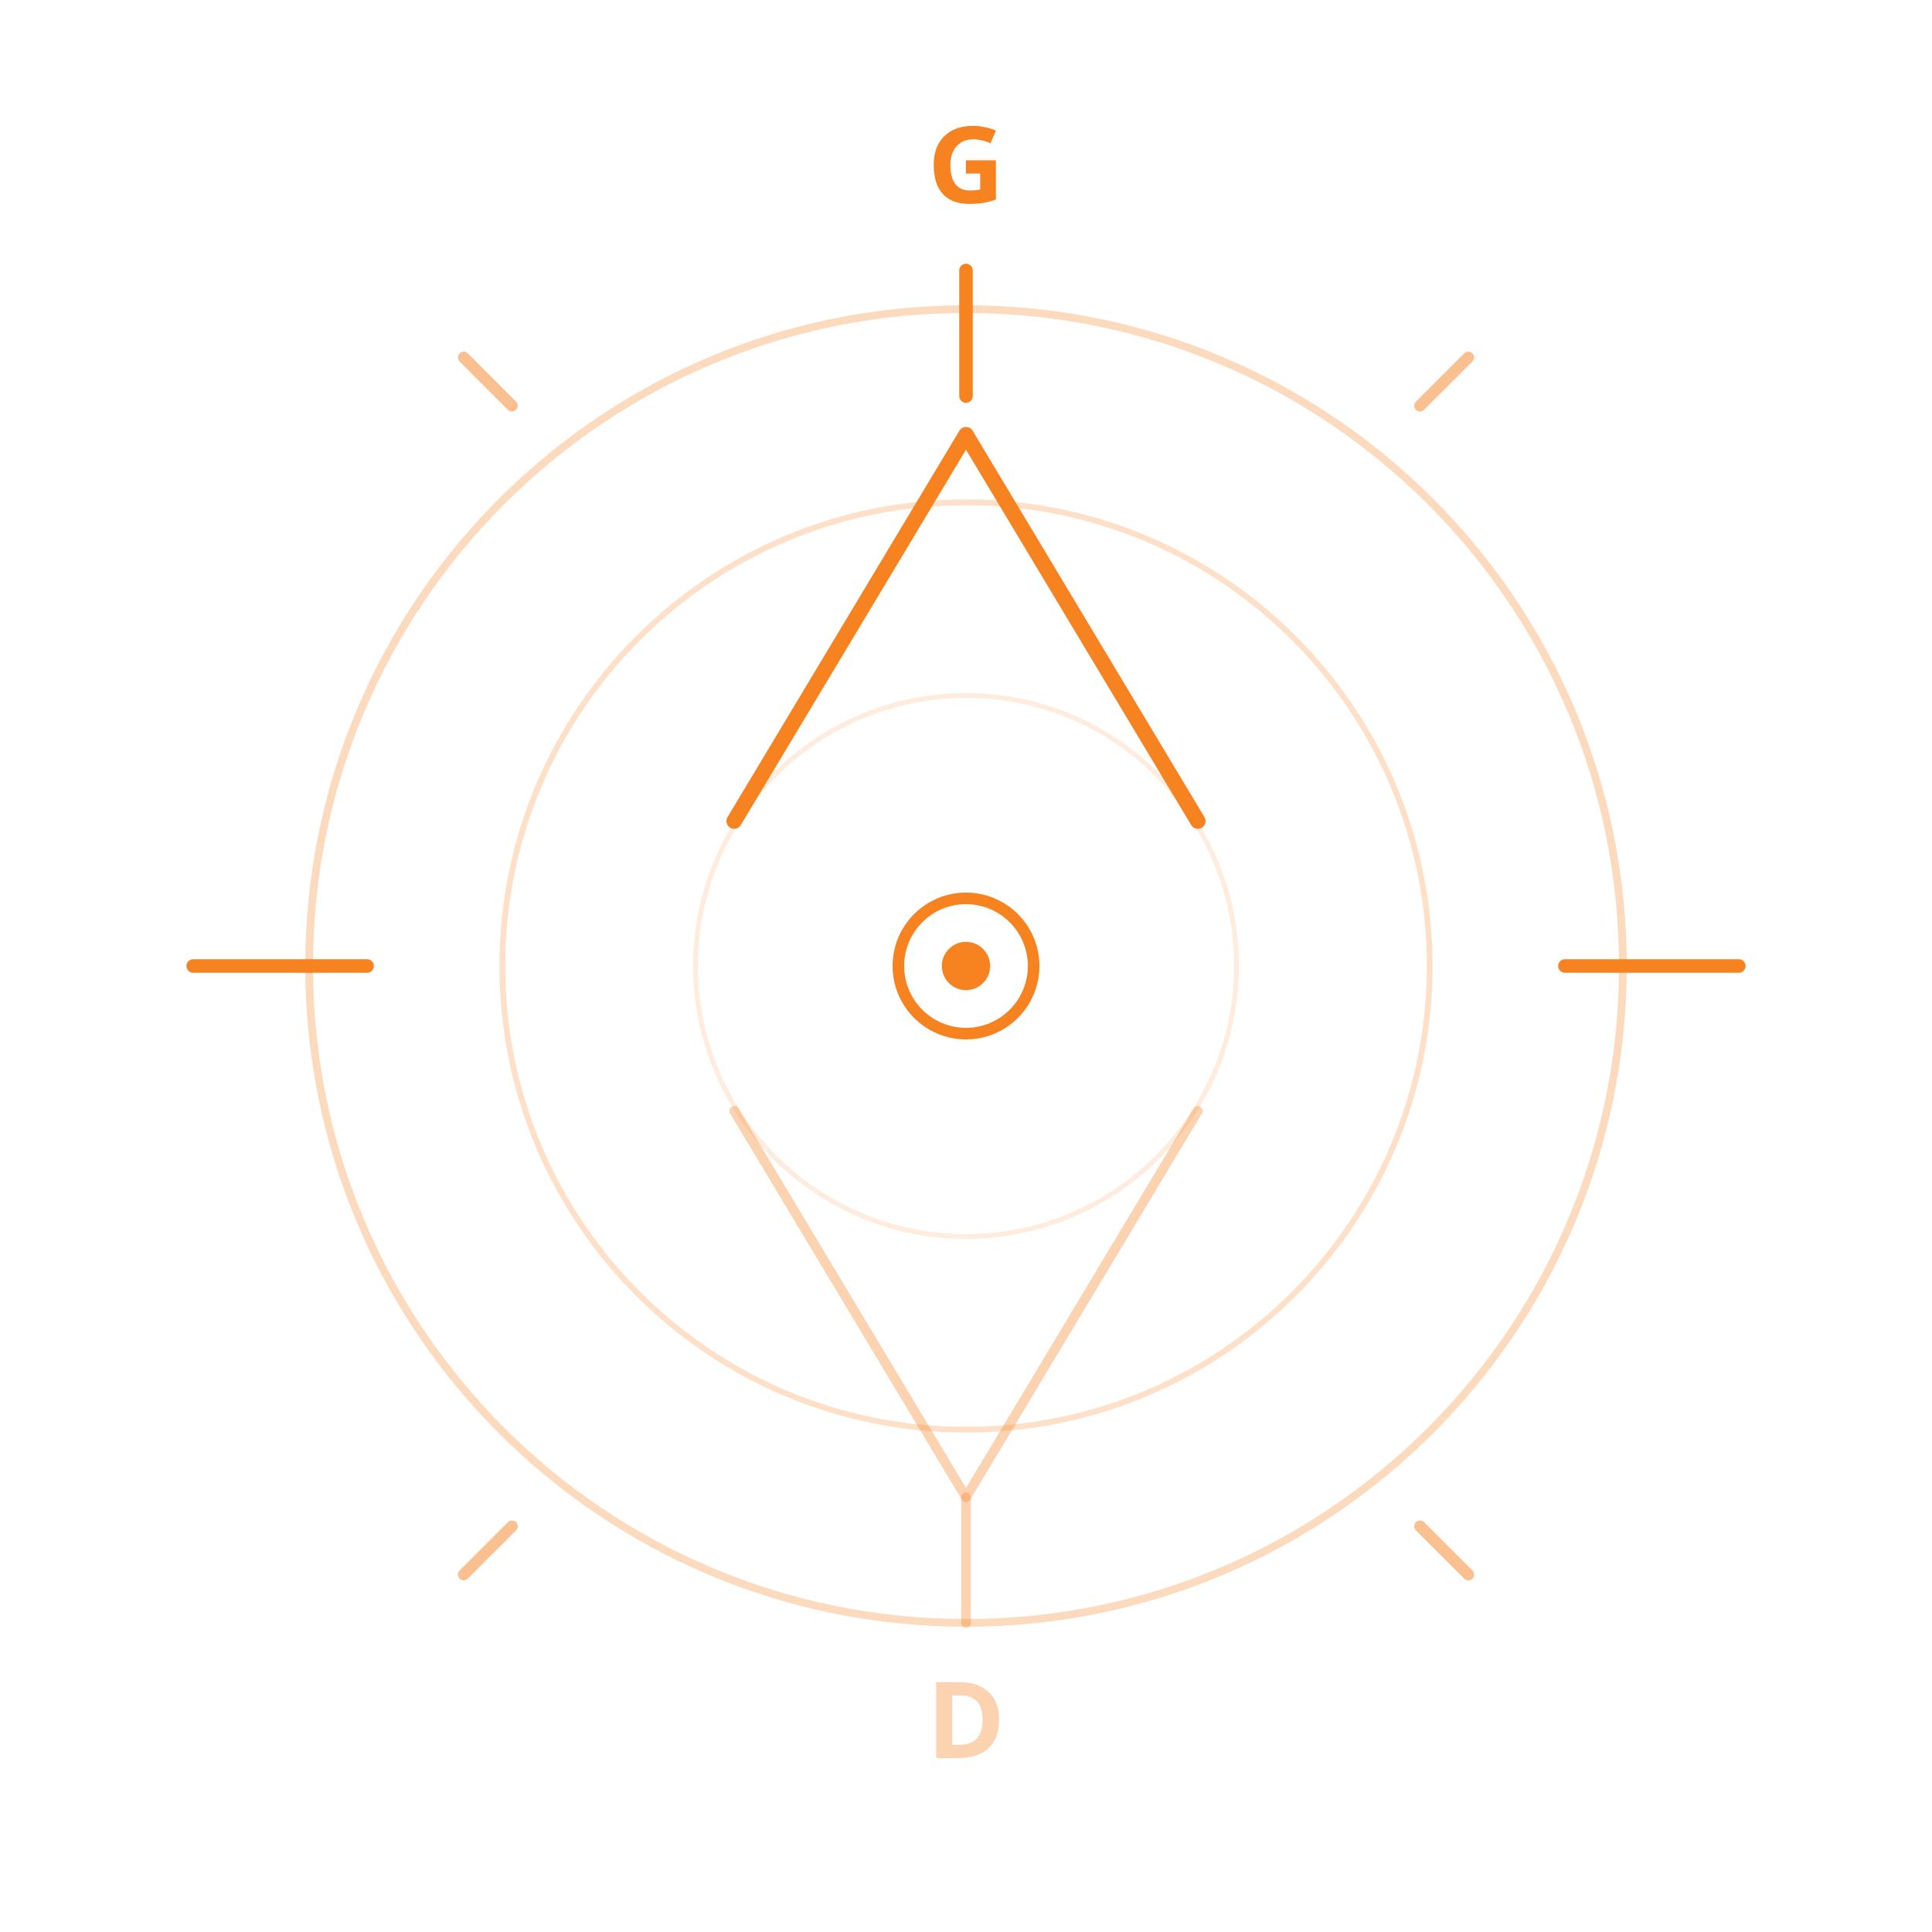
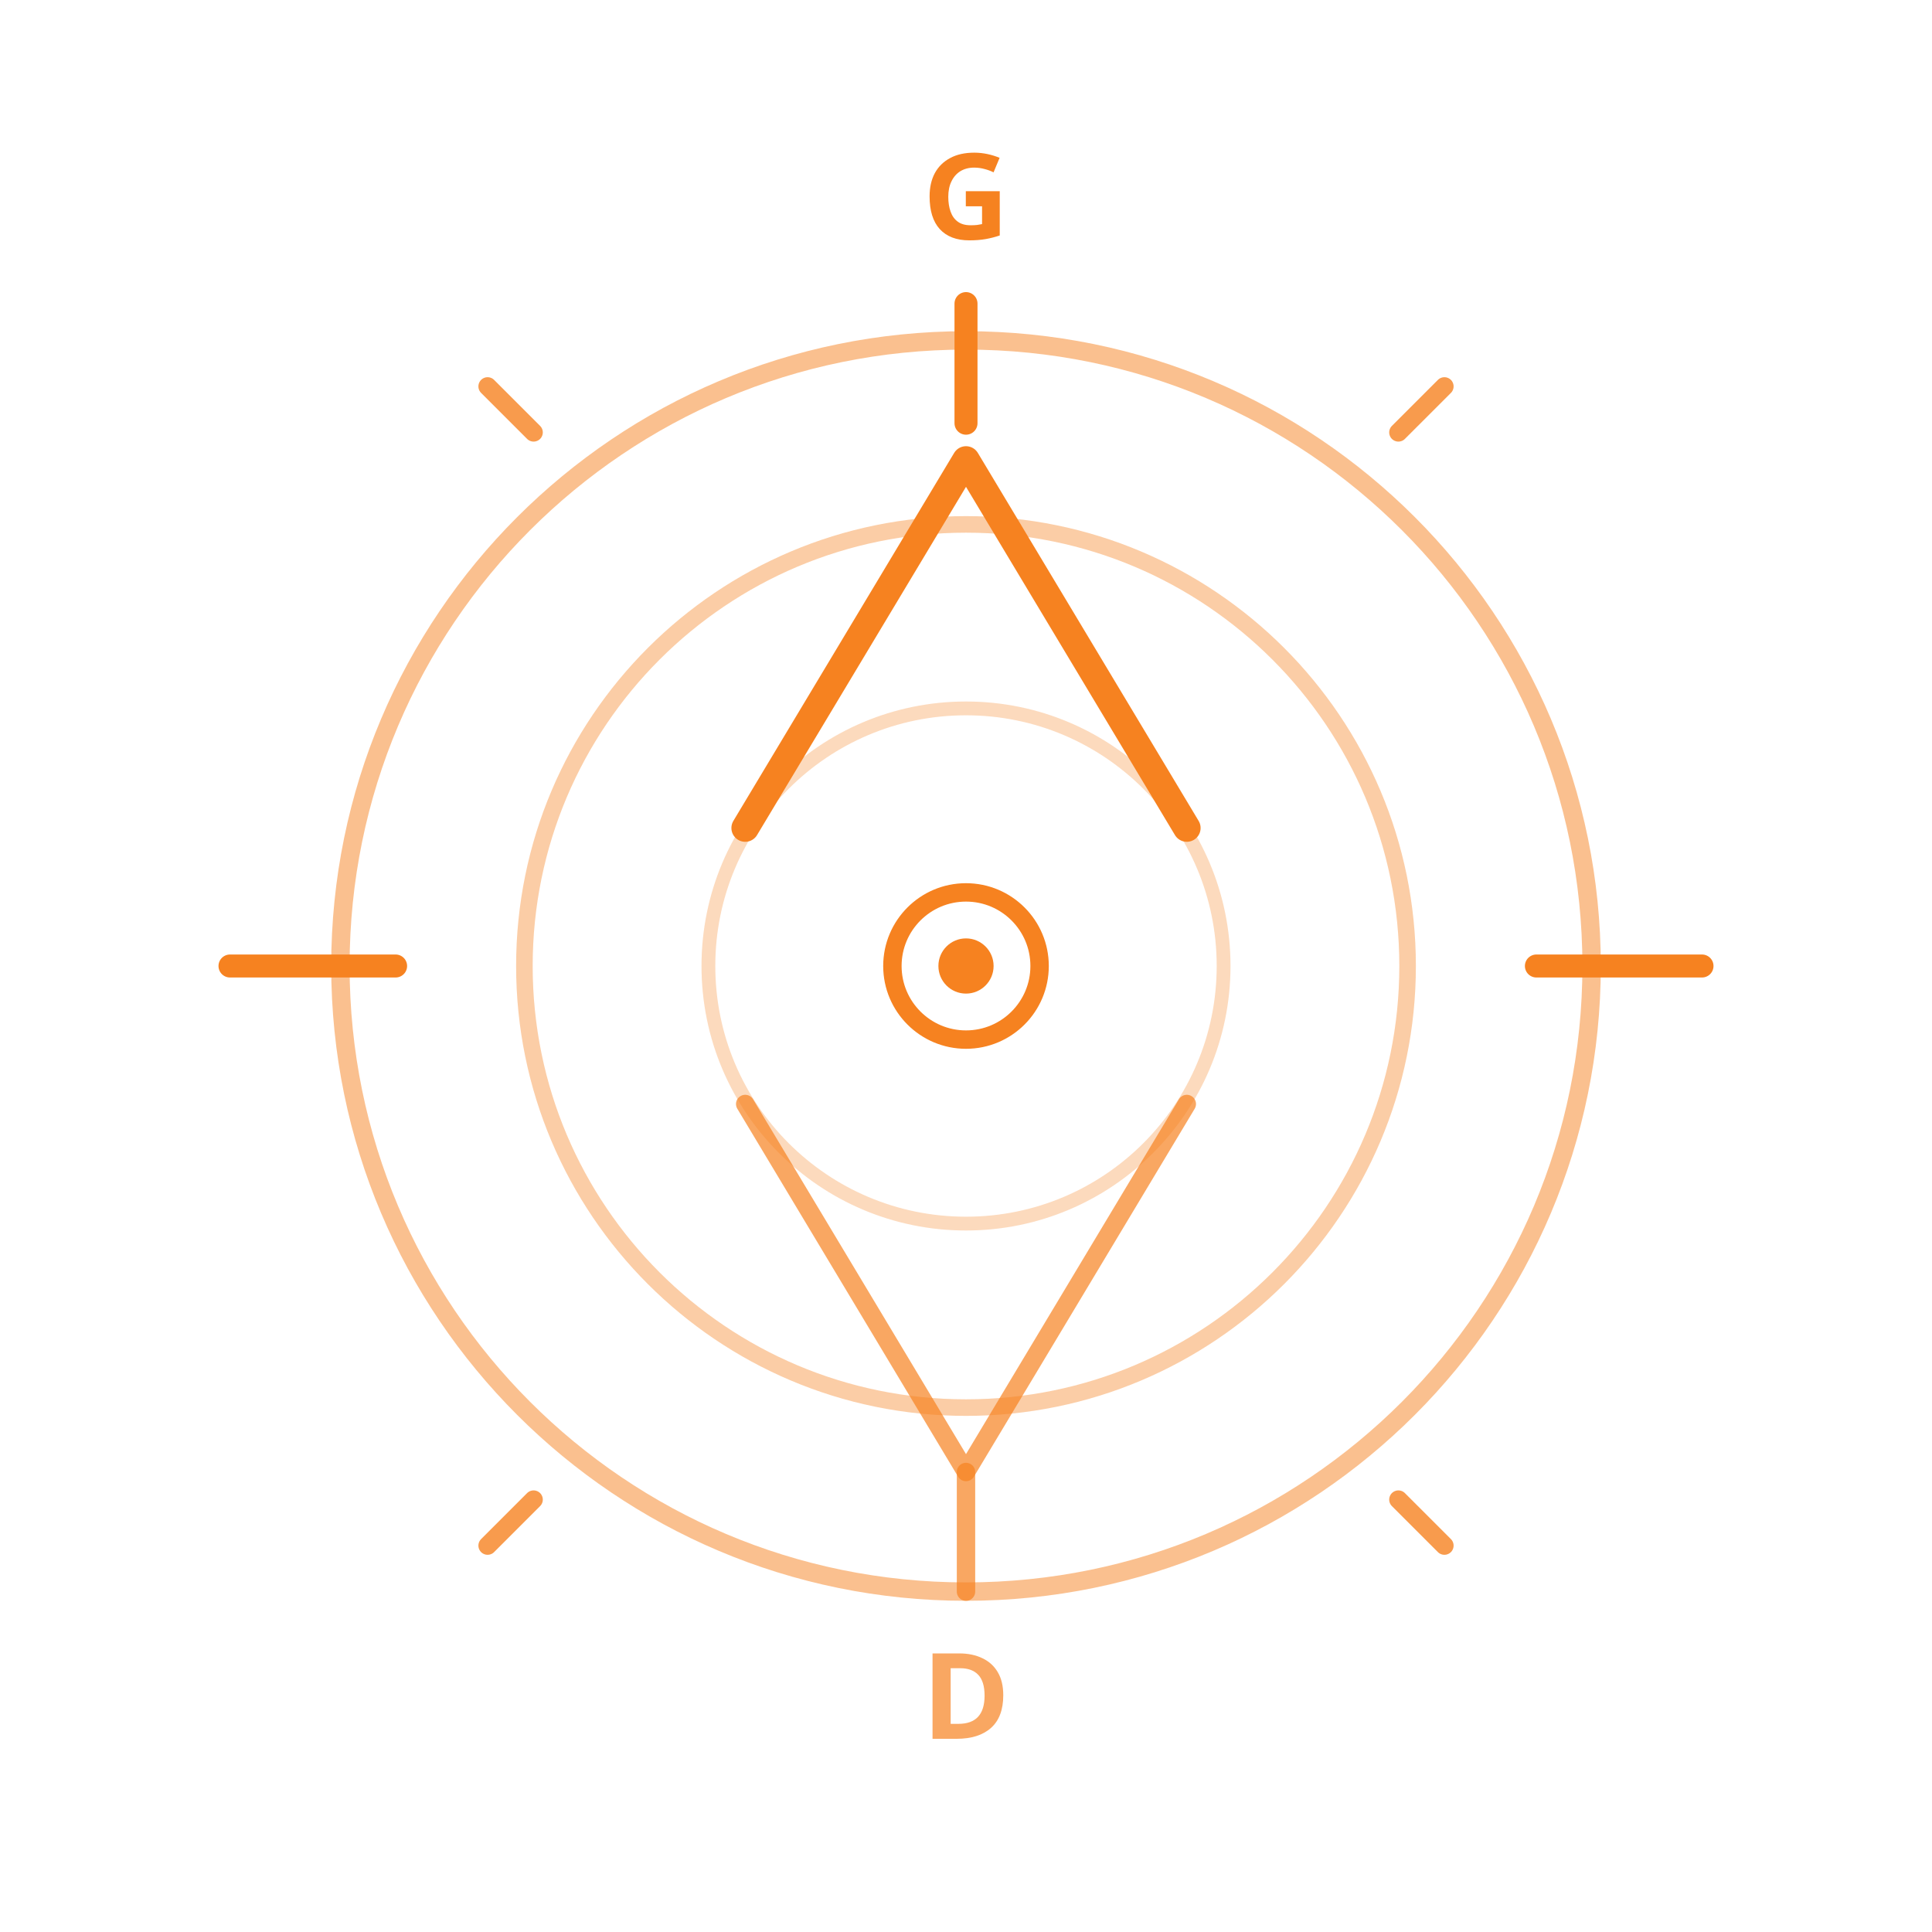
- <svg xmlns="http://www.w3.org/2000/svg" viewBox="0 0 200 200" width="200" height="200">
-   <circle cx="100" cy="100" r="68" fill="none" stroke="#F68220" stroke-width="0.8" opacity="0.3" />
-   <circle cx="100" cy="100" r="48" fill="none" stroke="#F68220" stroke-width="0.6" opacity="0.25" />
-   <circle cx="100" cy="100" r="28" fill="none" stroke="#F68220" stroke-width="0.5" opacity="0.15" />
-   <text x="100" y="21" font-family="'Arial Black', sans-serif" font-size="11" fill="#F68220" text-anchor="middle" font-weight="900">G</text>
-   <line x1="100" y1="28" x2="100" y2="41" stroke="#F68220" stroke-width="1.4" stroke-linecap="round" />
-   <polyline points="76,85 100,45 124,85" fill="none" stroke="#F68220" stroke-width="1.6" stroke-linecap="round" stroke-linejoin="round" />
-   <polyline points="76,115 100,155 124,115" fill="none" stroke="#F68220" stroke-width="1" stroke-linecap="round" stroke-linejoin="round" opacity="0.35" />
-   <line x1="100" y1="155" x2="100" y2="168" stroke="#F68220" stroke-width="1" stroke-linecap="round" opacity="0.35" />
-   <text x="100" y="182" font-family="'Arial Black', sans-serif" font-size="11" fill="#F68220" text-anchor="middle" font-weight="900" opacity="0.35">D</text>
-   <line x1="20" y1="100" x2="38" y2="100" stroke="#F68220" stroke-width="1.4" stroke-linecap="round" />
-   <line x1="162" y1="100" x2="180" y2="100" stroke="#F68220" stroke-width="1.4" stroke-linecap="round" />
-   <line x1="152" y1="37" x2="147" y2="42" stroke="#F68220" stroke-width="1.2" stroke-linecap="round" opacity="0.5" />
-   <line x1="48" y1="37" x2="53" y2="42" stroke="#F68220" stroke-width="1.2" stroke-linecap="round" opacity="0.5" />
-   <line x1="152" y1="163" x2="147" y2="158" stroke="#F68220" stroke-width="1.2" stroke-linecap="round" opacity="0.5" />
-   <line x1="48" y1="163" x2="53" y2="158" stroke="#F68220" stroke-width="1.2" stroke-linecap="round" opacity="0.5" />
-   <circle cx="100" cy="100" r="7" fill="none" stroke="#F68220" stroke-width="1.2" />
-   <circle cx="100" cy="100" r="2.5" fill="#F68220" />
+ <svg xmlns="http://www.w3.org/2000/svg" viewBox="-5 -5 210 210" width="200" height="200">
+   <circle cx="100" cy="100" r="68" fill="none" stroke="#F68220" stroke-width="2" opacity="0.5" />
+   <circle cx="100" cy="100" r="48" fill="none" stroke="#F68220" stroke-width="1.8" opacity="0.4" />
+   <circle cx="100" cy="100" r="28" fill="none" stroke="#F68220" stroke-width="1.5" opacity="0.3" />
+   <text x="100" y="21" font-family="'Arial Black', sans-serif" font-size="13" fill="#F68220" text-anchor="middle" font-weight="900">G</text>
+   <line x1="100" y1="28" x2="100" y2="41" stroke="#F68220" stroke-width="2.5" stroke-linecap="round" />
+   <polyline points="76,85 100,45 124,85" fill="none" stroke="#F68220" stroke-width="3" stroke-linecap="round" stroke-linejoin="round" />
+   <polyline points="76,115 100,155 124,115" fill="none" stroke="#F68220" stroke-width="2" stroke-linecap="round" stroke-linejoin="round" opacity="0.7" />
+   <line x1="100" y1="155" x2="100" y2="168" stroke="#F68220" stroke-width="2" stroke-linecap="round" opacity="0.7" />
+   <text x="100" y="184" font-family="'Arial Black', sans-serif" font-size="13" fill="#F68220" text-anchor="middle" font-weight="900" opacity="0.7">D</text>
+   <line x1="20" y1="100" x2="38" y2="100" stroke="#F68220" stroke-width="2.5" stroke-linecap="round" />
+   <line x1="162" y1="100" x2="180" y2="100" stroke="#F68220" stroke-width="2.5" stroke-linecap="round" />
+   <line x1="152" y1="37" x2="147" y2="42" stroke="#F68220" stroke-width="2" stroke-linecap="round" opacity="0.8" />
+   <line x1="48" y1="37" x2="53" y2="42" stroke="#F68220" stroke-width="2" stroke-linecap="round" opacity="0.8" />
+   <line x1="152" y1="163" x2="147" y2="158" stroke="#F68220" stroke-width="2" stroke-linecap="round" opacity="0.8" />
+   <line x1="48" y1="163" x2="53" y2="158" stroke="#F68220" stroke-width="2" stroke-linecap="round" opacity="0.8" />
+   <circle cx="100" cy="100" r="8" fill="none" stroke="#F68220" stroke-width="2" />
+   <circle cx="100" cy="100" r="3" fill="#F68220" />
</svg>
